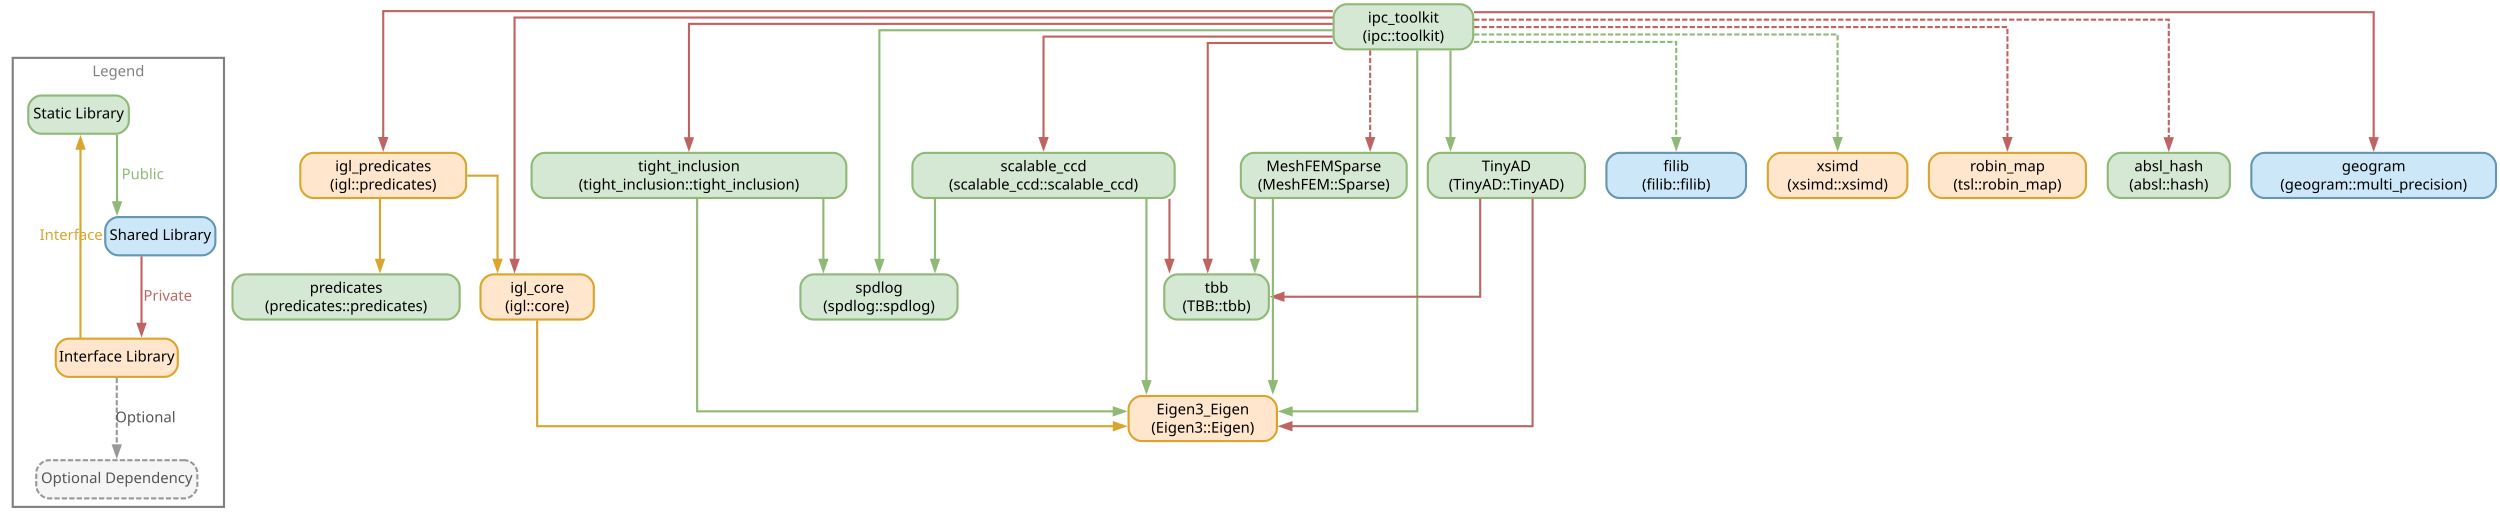
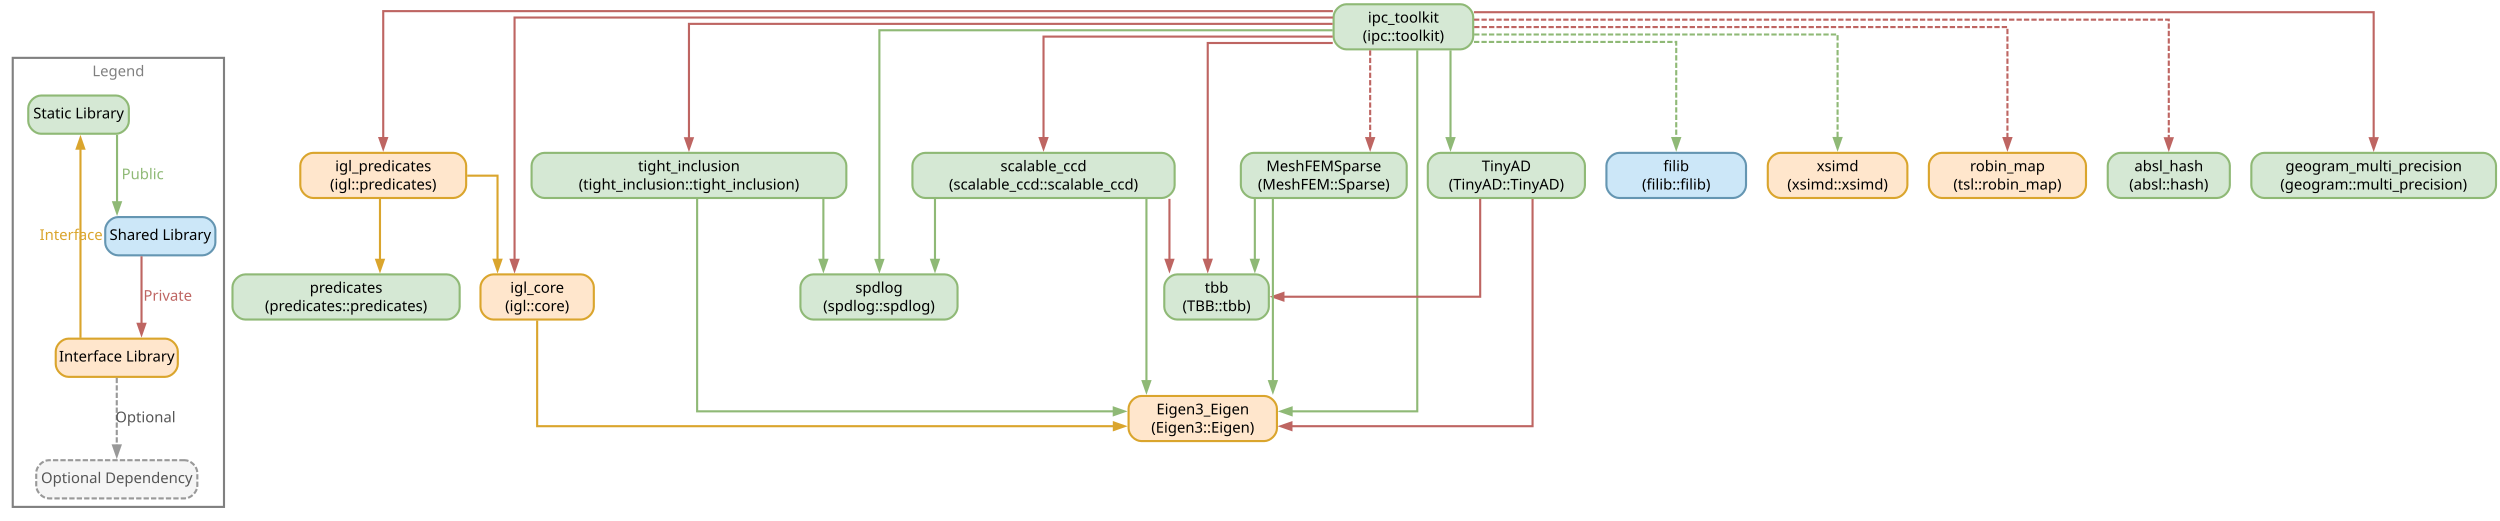
<svg xmlns="http://www.w3.org/2000/svg" width="2355pt" height="490pt" viewBox="0.00 0.00 2355.00 490.00">
  <g id="graph0" class="graph" transform="scale(1 1) rotate(0) translate(4 485.5)">
    <g id="clust1" class="cluster">
      <polygon fill="none" stroke="grey" stroke-width="2" points="8,-8 8,-431 207,-431 207,-8 8,-8" />
      <text xml:space="preserve" text-anchor="middle" x="107.5" y="-413.7" font-family="Avenir Medium" font-size="14.00" fill="grey">Legend</text>
    </g>
    <g id="node1" class="node">
      <path fill="#d5e8d4" stroke="#8fb976" stroke-width="2" d="M105.38,-395.5C105.38,-395.5 34.62,-395.5 34.62,-395.5 28.62,-395.5 22.62,-389.5 22.62,-383.5 22.62,-383.5 22.62,-371.5 22.62,-371.5 22.62,-365.5 28.62,-359.5 34.62,-359.5 34.62,-359.5 105.38,-359.5 105.38,-359.5 111.38,-359.5 117.38,-365.5 117.38,-371.5 117.38,-371.5 117.38,-383.5 117.38,-383.5 117.38,-389.5 111.38,-395.5 105.38,-395.5" />
      <text xml:space="preserve" text-anchor="middle" x="70" y="-373.95" font-family="Avenir Light" font-size="14.00">Static Library</text>
    </g>
    <g id="node2" class="node">
      <path fill="#cce7f8" stroke="#6596b2" stroke-width="2" d="M186.88,-281C186.88,-281 107.12,-281 107.12,-281 101.12,-281 95.12,-275 95.12,-269 95.12,-269 95.12,-257 95.12,-257 95.12,-251 101.12,-245 107.12,-245 107.12,-245 186.88,-245 186.88,-245 192.88,-245 198.88,-251 198.88,-257 198.88,-257 198.88,-269 198.88,-269 198.88,-275 192.88,-281 186.88,-281" />
      <text xml:space="preserve" text-anchor="middle" x="147" y="-259.45" font-family="Avenir Light" font-size="14.00">Shared Library</text>
    </g>
    <g id="edge1" class="edge">
      <path fill="none" stroke="#8fb976" stroke-width="2" d="M106.25,-358.59C106.25,-358.59 106.25,-294.96 106.25,-294.96" />
      <polygon fill="#8fb976" stroke="#8fb976" stroke-width="2" points="109.75,-294.96 106.25,-284.96 102.75,-294.96 109.75,-294.96" />
      <text xml:space="preserve" text-anchor="middle" x="130.38" y="-316.7" font-family="Avenir Light" font-size="14.00" fill="#8fb976">Public</text>
    </g>
    <g id="node3" class="node">
      <path fill="#ffe6cc" stroke="#daa52d" stroke-width="2" d="M151.5,-166.5C151.5,-166.5 60.5,-166.5 60.5,-166.5 54.5,-166.5 48.5,-160.5 48.5,-154.5 48.5,-154.5 48.5,-142.5 48.5,-142.5 48.5,-136.5 54.5,-130.5 60.5,-130.5 60.5,-130.5 151.5,-130.5 151.5,-130.5 157.5,-130.5 163.5,-136.5 163.5,-142.5 163.5,-142.5 163.5,-154.5 163.5,-154.5 163.5,-160.5 157.5,-166.5 151.5,-166.5" />
      <text xml:space="preserve" text-anchor="middle" x="106" y="-144.95" font-family="Avenir Light" font-size="14.00">Interface Library</text>
    </g>
    <g id="edge3" class="edge">
      <path fill="none" stroke="#be6562" stroke-width="2" d="M129.31,-244.09C129.31,-244.09 129.31,-180.46 129.31,-180.46" />
      <polygon fill="#be6562" stroke="#be6562" stroke-width="2" points="132.81,-180.46 129.31,-170.46 125.81,-180.46 132.81,-180.46" />
      <text xml:space="preserve" text-anchor="middle" x="154" y="-202.2" font-family="Avenir Light" font-size="14.00" fill="#be6562">Private</text>
    </g>
    <g id="edge2" class="edge">
      <path fill="none" stroke="#daa52d" stroke-width="2" d="M71.81,-167.24C71.81,-167.24 71.81,-345.47 71.81,-345.47" />
      <polygon fill="#daa52d" stroke="#daa52d" stroke-width="2" points="68.31,-345.47 71.81,-355.47 75.31,-345.47 68.31,-345.47" />
      <text xml:space="preserve" text-anchor="middle" x="63" y="-259.45" font-family="Avenir Light" font-size="14.00" fill="#daa52d">Interface</text>
    </g>
    <g id="node4" class="node">
      <path fill="#f5f5f5" stroke="#999999" stroke-width="2" stroke-dasharray="5,2" d="M169.88,-52C169.88,-52 42.12,-52 42.12,-52 36.12,-52 30.12,-46 30.12,-40 30.12,-40 30.12,-28 30.12,-28 30.12,-22 36.12,-16 42.12,-16 42.12,-16 169.88,-16 169.88,-16 175.88,-16 181.88,-22 181.88,-28 181.88,-28 181.88,-40 181.88,-40 181.88,-46 175.88,-52 169.88,-52" />
      <text xml:space="preserve" text-anchor="middle" x="106" y="-30.45" font-family="Avenir Light" font-size="14.00" fill="#555555">Optional Dependency</text>
    </g>
    <g id="edge4" class="edge">
      <path fill="none" stroke="#999999" stroke-width="2" stroke-dasharray="5,2" d="M106,-129.59C106,-129.59 106,-65.96 106,-65.96" />
      <polygon fill="#999999" stroke="#999999" stroke-width="2" points="109.5,-65.96 106,-55.96 102.5,-65.96 109.5,-65.96" />
      <text xml:space="preserve" text-anchor="middle" x="133" y="-87.7" font-family="Avenir Light" font-size="14.00" fill="#555555">Optional</text>
    </g>
    <g id="node5" class="node">
      <path fill="#d5e8d4" stroke="#8fb976" stroke-width="2" d="M1371.75,-481.5C1371.75,-481.5 1264.25,-481.5 1264.25,-481.5 1258.25,-481.5 1252.25,-475.5 1252.25,-469.5 1252.25,-469.5 1252.25,-451 1252.25,-451 1252.25,-445 1258.25,-439 1264.25,-439 1264.25,-439 1371.75,-439 1371.75,-439 1377.75,-439 1383.75,-445 1383.75,-451 1383.75,-451 1383.75,-469.5 1383.75,-469.5 1383.75,-475.5 1377.75,-481.5 1371.75,-481.5" />
      <text xml:space="preserve" text-anchor="middle" x="1318" y="-464.2" font-family="Menlo" font-size="14.00">ipc_toolkit</text>
      <text xml:space="preserve" text-anchor="middle" x="1318" y="-446.95" font-family="Menlo" font-size="14.00">(ipc::toolkit)</text>
    </g>
    <g id="node6" class="node">
      <path fill="#ffe6cc" stroke="#daa52d" stroke-width="2" d="M1186.88,-112.5C1186.88,-112.5 1071.12,-112.5 1071.12,-112.5 1065.12,-112.5 1059.12,-106.5 1059.12,-100.5 1059.12,-100.5 1059.12,-82 1059.12,-82 1059.12,-76 1065.12,-70 1071.12,-70 1071.12,-70 1186.88,-70 1186.88,-70 1192.88,-70 1198.88,-76 1198.88,-82 1198.88,-82 1198.88,-100.5 1198.88,-100.5 1198.88,-106.5 1192.88,-112.5 1186.88,-112.5" />
      <text xml:space="preserve" text-anchor="middle" x="1129" y="-95.2" font-family="Menlo" font-size="14.00">Eigen3_Eigen</text>
      <text xml:space="preserve" text-anchor="middle" x="1129" y="-77.95" font-family="Menlo" font-size="14.00">(Eigen3::Eigen)</text>
    </g>
    <g id="edge8" class="edge">
      <path fill="none" stroke="#8fb976" stroke-width="2" d="M1331.06,-438.13C1331.06,-359.49 1331.06,-98 1331.06,-98 1331.06,-98 1212.7,-98 1212.7,-98" />
      <polygon fill="#8fb976" stroke="#8fb976" stroke-width="2" points="1212.7,-94.5 1202.7,-98 1212.7,-101.5 1212.7,-94.5" />
    </g>
    <g id="node7" class="node">
      <path fill="#cce7f8" stroke="#6596b2" stroke-width="2" d="M1628.75,-341.5C1628.75,-341.5 1521.25,-341.5 1521.25,-341.5 1515.25,-341.5 1509.25,-335.5 1509.25,-329.5 1509.25,-329.5 1509.25,-311 1509.25,-311 1509.25,-305 1515.25,-299 1521.25,-299 1521.25,-299 1628.75,-299 1628.75,-299 1634.75,-299 1640.75,-305 1640.75,-311 1640.75,-311 1640.75,-329.5 1640.75,-329.5 1640.75,-335.5 1634.75,-341.5 1628.75,-341.5" />
      <text xml:space="preserve" text-anchor="middle" x="1575" y="-324.2" font-family="Menlo" font-size="14.00">filib</text>
      <text xml:space="preserve" text-anchor="middle" x="1575" y="-306.95" font-family="Menlo" font-size="14.00">(filib::filib)</text>
    </g>
    <g id="edge9" class="edge">
      <path fill="none" stroke="#8fb976" stroke-width="2" stroke-dasharray="5,2" d="M1384.52,-446C1460.67,-446 1575,-446 1575,-446 1575,-446 1575,-355.47 1575,-355.47" />
      <polygon fill="#8fb976" stroke="#8fb976" stroke-width="2" points="1578.5,-355.47 1575,-345.47 1571.5,-355.47 1578.5,-355.47" />
    </g>
    <g id="node8" class="node">
      <path fill="#ffe6cc" stroke="#daa52d" stroke-width="2" d="M543.38,-227C543.38,-227 460.62,-227 460.62,-227 454.62,-227 448.62,-221 448.62,-215 448.62,-215 448.62,-196.5 448.62,-196.5 448.62,-190.5 454.62,-184.5 460.62,-184.5 460.62,-184.5 543.38,-184.5 543.38,-184.5 549.38,-184.5 555.38,-190.5 555.38,-196.5 555.38,-196.5 555.38,-215 555.38,-215 555.38,-221 549.38,-227 543.38,-227" />
      <text xml:space="preserve" text-anchor="middle" x="502" y="-209.7" font-family="Menlo" font-size="14.00">igl_core</text>
      <text xml:space="preserve" text-anchor="middle" x="502" y="-192.45" font-family="Menlo" font-size="14.00">(igl::core)</text>
    </g>
    <g id="edge10" class="edge">
      <path fill="none" stroke="#be6562" stroke-width="2" d="M1251.6,-469C1053.56,-469 480.71,-469 480.71,-469 480.71,-469 480.71,-240.77 480.71,-240.77" />
      <polygon fill="#be6562" stroke="#be6562" stroke-width="2" points="484.21,-240.77 480.71,-230.77 477.21,-240.77 484.21,-240.77" />
    </g>
    <g id="node9" class="node">
      <path fill="#ffe6cc" stroke="#daa52d" stroke-width="2" d="M423.12,-341.5C423.12,-341.5 290.88,-341.5 290.88,-341.5 284.88,-341.5 278.88,-335.5 278.88,-329.5 278.88,-329.5 278.88,-311 278.88,-311 278.88,-305 284.88,-299 290.88,-299 290.88,-299 423.12,-299 423.12,-299 429.12,-299 435.12,-305 435.12,-311 435.12,-311 435.12,-329.5 435.12,-329.5 435.12,-335.5 429.12,-341.5 423.12,-341.5" />
      <text xml:space="preserve" text-anchor="middle" x="357" y="-324.2" font-family="Menlo" font-size="14.00">igl_predicates</text>
      <text xml:space="preserve" text-anchor="middle" x="357" y="-306.95" font-family="Menlo" font-size="14.00">(igl::predicates)</text>
    </g>
    <g id="edge11" class="edge">
      <path fill="none" stroke="#be6562" stroke-width="2" d="M1251.57,-475C1034.04,-475 357,-475 357,-475 357,-475 357,-355.45 357,-355.45" />
      <polygon fill="#be6562" stroke="#be6562" stroke-width="2" points="360.5,-355.45 357,-345.45 353.5,-355.45 360.5,-355.45" />
    </g>
    <g id="node11" class="node">
      <path fill="#ffe6cc" stroke="#daa52d" stroke-width="2" d="M1780.75,-341.5C1780.75,-341.5 1673.25,-341.5 1673.25,-341.5 1667.25,-341.5 1661.25,-335.5 1661.25,-329.5 1661.25,-329.5 1661.25,-311 1661.25,-311 1661.25,-305 1667.25,-299 1673.25,-299 1673.25,-299 1780.75,-299 1780.75,-299 1786.75,-299 1792.75,-305 1792.75,-311 1792.75,-311 1792.75,-329.5 1792.75,-329.5 1792.75,-335.5 1786.75,-341.5 1780.75,-341.5" />
      <text xml:space="preserve" text-anchor="middle" x="1727" y="-324.2" font-family="Menlo" font-size="14.00">xsimd</text>
      <text xml:space="preserve" text-anchor="middle" x="1727" y="-306.95" font-family="Menlo" font-size="14.00">(xsimd::xsimd)</text>
    </g>
    <g id="edge12" class="edge">
      <path fill="none" stroke="#8fb976" stroke-width="2" stroke-dasharray="5,2" d="M1384.62,-453C1500.52,-453 1727,-453 1727,-453 1727,-453 1727,-355.5 1727,-355.5" />
      <polygon fill="#8fb976" stroke="#8fb976" stroke-width="2" points="1730.5,-355.5 1727,-345.5 1723.5,-355.5 1730.5,-355.5" />
    </g>
    <g id="node12" class="node">
      <path fill="#ffe6cc" stroke="#daa52d" stroke-width="2" d="M1949,-341.5C1949,-341.5 1825,-341.5 1825,-341.5 1819,-341.5 1813,-335.5 1813,-329.5 1813,-329.5 1813,-311 1813,-311 1813,-305 1819,-299 1825,-299 1825,-299 1949,-299 1949,-299 1955,-299 1961,-305 1961,-311 1961,-311 1961,-329.5 1961,-329.5 1961,-335.5 1955,-341.5 1949,-341.5" />
      <text xml:space="preserve" text-anchor="middle" x="1887" y="-324.2" font-family="Menlo" font-size="14.00">robin_map</text>
      <text xml:space="preserve" text-anchor="middle" x="1887" y="-306.95" font-family="Menlo" font-size="14.00">(tsl::robin_map)</text>
    </g>
    <g id="edge13" class="edge">
      <path fill="none" stroke="#be6562" stroke-width="2" stroke-dasharray="5,2" d="M1384.66,-460C1534.92,-460 1887,-460 1887,-460 1887,-460 1887,-355.42 1887,-355.42" />
      <polygon fill="#be6562" stroke="#be6562" stroke-width="2" points="1890.5,-355.42 1887,-345.42 1883.5,-355.42 1890.5,-355.42" />
    </g>
    <g id="node13" class="node">
      <path fill="#d5e8d4" stroke="#8fb976" stroke-width="2" d="M1090.5,-341.5C1090.5,-341.5 867.5,-341.5 867.5,-341.5 861.5,-341.5 855.5,-335.5 855.5,-329.5 855.5,-329.5 855.5,-311 855.5,-311 855.5,-305 861.5,-299 867.5,-299 867.5,-299 1090.5,-299 1090.5,-299 1096.5,-299 1102.5,-305 1102.5,-311 1102.5,-311 1102.5,-329.5 1102.5,-329.5 1102.5,-335.5 1096.5,-341.5 1090.5,-341.5" />
      <text xml:space="preserve" text-anchor="middle" x="979" y="-324.2" font-family="Menlo" font-size="14.00">scalable_ccd</text>
      <text xml:space="preserve" text-anchor="middle" x="979" y="-306.95" font-family="Menlo" font-size="14.00">(scalable_ccd::scalable_ccd)</text>
    </g>
    <g id="edge17" class="edge">
      <path fill="none" stroke="#be6562" stroke-width="2" d="M1251.43,-451C1152.7,-451 979,-451 979,-451 979,-451 979,-355.46 979,-355.46" />
      <polygon fill="#be6562" stroke="#be6562" stroke-width="2" points="982.5,-355.46 979,-345.46 975.5,-355.46 982.5,-355.46" />
    </g>
    <g id="node14" class="node">
      <path fill="#d5e8d4" stroke="#8fb976" stroke-width="2" d="M886,-227C886,-227 762,-227 762,-227 756,-227 750,-221 750,-215 750,-215 750,-196.5 750,-196.5 750,-190.5 756,-184.5 762,-184.5 762,-184.5 886,-184.5 886,-184.5 892,-184.5 898,-190.5 898,-196.5 898,-196.5 898,-215 898,-215 898,-221 892,-227 886,-227" />
      <text xml:space="preserve" text-anchor="middle" x="824" y="-209.7" font-family="Menlo" font-size="14.00">spdlog</text>
      <text xml:space="preserve" text-anchor="middle" x="824" y="-192.45" font-family="Menlo" font-size="14.00">(spdlog::spdlog)</text>
    </g>
    <g id="edge18" class="edge">
      <path fill="none" stroke="#8fb976" stroke-width="2" d="M1251.43,-457C1116.69,-457 824.38,-457 824.38,-457 824.38,-457 824.38,-240.63 824.38,-240.63" />
      <polygon fill="#8fb976" stroke="#8fb976" stroke-width="2" points="827.88,-240.63 824.38,-230.63 820.88,-240.63 827.88,-240.63" />
    </g>
    <g id="node15" class="node">
      <path fill="#d5e8d4" stroke="#8fb976" stroke-width="2" d="M1179.25,-227C1179.25,-227 1104.75,-227 1104.75,-227 1098.75,-227 1092.75,-221 1092.75,-215 1092.75,-215 1092.75,-196.5 1092.75,-196.5 1092.75,-190.5 1098.75,-184.5 1104.75,-184.5 1104.75,-184.5 1179.25,-184.5 1179.25,-184.5 1185.25,-184.5 1191.25,-190.5 1191.25,-196.5 1191.25,-196.5 1191.25,-215 1191.25,-215 1191.25,-221 1185.25,-227 1179.25,-227" />
      <text xml:space="preserve" text-anchor="middle" x="1142" y="-209.7" font-family="Menlo" font-size="14.00">tbb</text>
      <text xml:space="preserve" text-anchor="middle" x="1142" y="-192.45" font-family="Menlo" font-size="14.00">(TBB::tbb)</text>
    </g>
    <g id="edge19" class="edge">
      <path fill="none" stroke="#be6562" stroke-width="2" d="M1251.46,-445C1198.66,-445 1133.69,-445 1133.69,-445 1133.69,-445 1133.69,-240.86 1133.69,-240.86" />
      <polygon fill="#be6562" stroke="#be6562" stroke-width="2" points="1137.19,-240.86 1133.69,-230.86 1130.19,-240.86 1137.19,-240.86" />
    </g>
    <g id="node16" class="node">
      <path fill="#d5e8d4" stroke="#8fb976" stroke-width="2" d="M781.25,-341.5C781.25,-341.5 508.75,-341.5 508.75,-341.5 502.75,-341.5 496.75,-335.5 496.75,-329.5 496.75,-329.5 496.75,-311 496.75,-311 496.75,-305 502.75,-299 508.75,-299 508.75,-299 781.25,-299 781.25,-299 787.25,-299 793.25,-305 793.25,-311 793.25,-311 793.25,-329.5 793.25,-329.5 793.25,-335.5 787.25,-341.5 781.25,-341.5" />
      <text xml:space="preserve" text-anchor="middle" x="645" y="-324.2" font-family="Menlo" font-size="14.00">tight_inclusion</text>
      <text xml:space="preserve" text-anchor="middle" x="645" y="-306.95" font-family="Menlo" font-size="14.00">(tight_inclusion::tight_inclusion)</text>
    </g>
    <g id="edge22" class="edge">
      <path fill="none" stroke="#be6562" stroke-width="2" d="M1251.32,-463C1081.31,-463 645,-463 645,-463 645,-463 645,-355.27 645,-355.27" />
      <polygon fill="#be6562" stroke="#be6562" stroke-width="2" points="648.5,-355.27 645,-345.27 641.5,-355.27 648.5,-355.27" />
    </g>
    <g id="node17" class="node">
      <path fill="#d5e8d4" stroke="#8fb976" stroke-width="2" d="M2084.5,-341.5C2084.5,-341.5 1993.5,-341.5 1993.5,-341.5 1987.5,-341.5 1981.5,-335.5 1981.5,-329.5 1981.5,-329.5 1981.5,-311 1981.5,-311 1981.5,-305 1987.5,-299 1993.5,-299 1993.5,-299 2084.5,-299 2084.5,-299 2090.5,-299 2096.5,-305 2096.5,-311 2096.5,-311 2096.5,-329.5 2096.5,-329.5 2096.5,-335.5 2090.5,-341.5 2084.5,-341.5" />
      <text xml:space="preserve" text-anchor="middle" x="2039" y="-324.2" font-family="Menlo" font-size="14.00">absl_hash</text>
      <text xml:space="preserve" text-anchor="middle" x="2039" y="-306.95" font-family="Menlo" font-size="14.00">(absl::hash)</text>
    </g>
    <g id="edge23" class="edge">
      <path fill="none" stroke="#be6562" stroke-width="2" stroke-dasharray="5,2" d="M1384.54,-467C1563.03,-467 2039,-467 2039,-467 2039,-467 2039,-355.25 2039,-355.25" />
      <polygon fill="#be6562" stroke="#be6562" stroke-width="2" points="2042.5,-355.25 2039,-345.25 2035.5,-355.25 2042.5,-355.25" />
    </g>
    <g id="node18" class="node">
      <path fill="#d5e8d4" stroke="#8fb976" stroke-width="2" d="M1477,-341.5C1477,-341.5 1353,-341.5 1353,-341.5 1347,-341.5 1341,-335.5 1341,-329.5 1341,-329.5 1341,-311 1341,-311 1341,-305 1347,-299 1353,-299 1353,-299 1477,-299 1477,-299 1483,-299 1489,-305 1489,-311 1489,-311 1489,-329.5 1489,-329.5 1489,-335.5 1483,-341.5 1477,-341.5" />
      <text xml:space="preserve" text-anchor="middle" x="1415" y="-324.2" font-family="Menlo" font-size="14.00">TinyAD</text>
      <text xml:space="preserve" text-anchor="middle" x="1415" y="-306.95" font-family="Menlo" font-size="14.00">(TinyAD::TinyAD)</text>
    </g>
    <g id="edge24" class="edge">
      <path fill="none" stroke="#8fb976" stroke-width="2" d="M1362.38,-438.07C1362.38,-438.07 1362.38,-355.36 1362.38,-355.36" />
      <polygon fill="#8fb976" stroke="#8fb976" stroke-width="2" points="1365.88,-355.36 1362.38,-345.36 1358.88,-355.36 1365.88,-355.36" />
    </g>
    <g id="node19" class="node">
      <path fill="#d5e8d4" stroke="#8fb976" stroke-width="2" d="M1309.12,-341.5C1309.12,-341.5 1176.88,-341.5 1176.88,-341.5 1170.88,-341.5 1164.88,-335.5 1164.88,-329.5 1164.88,-329.5 1164.88,-311 1164.88,-311 1164.88,-305 1170.88,-299 1176.88,-299 1176.88,-299 1309.12,-299 1309.12,-299 1315.12,-299 1321.12,-305 1321.12,-311 1321.12,-311 1321.12,-329.5 1321.12,-329.5 1321.12,-335.5 1315.12,-341.5 1309.12,-341.5" />
      <text xml:space="preserve" text-anchor="middle" x="1243" y="-324.2" font-family="Menlo" font-size="14.00">MeshFEMSparse</text>
      <text xml:space="preserve" text-anchor="middle" x="1243" y="-306.95" font-family="Menlo" font-size="14.00">(MeshFEM::Sparse)</text>
    </g>
    <g id="edge27" class="edge">
      <path fill="none" stroke="#be6562" stroke-width="2" stroke-dasharray="5,2" d="M1286.69,-438.07C1286.69,-438.07 1286.69,-355.36 1286.69,-355.36" />
      <polygon fill="#be6562" stroke="#be6562" stroke-width="2" points="1290.19,-355.36 1286.69,-345.36 1283.19,-355.36 1290.19,-355.36" />
    </g>
    <g id="node20" class="node">
-       <path fill="#cce7f8" stroke="#6596b2" stroke-width="2" d="M2335.25,-341.5C2335.25,-341.5 2128.75,-341.5 2128.75,-341.5 2122.75,-341.5 2116.75,-335.5 2116.75,-329.5 2116.75,-329.5 2116.75,-311 2116.75,-311 2116.75,-305 2122.75,-299 2128.75,-299 2128.75,-299 2335.25,-299 2335.25,-299 2341.25,-299 2347.25,-305 2347.25,-311 2347.25,-311 2347.25,-329.5 2347.25,-329.5 2347.25,-335.5 2341.25,-341.5 2335.25,-341.5" />
-       <text xml:space="preserve" text-anchor="middle" x="2232" y="-324.2" font-family="Menlo" font-size="14.00">geogram</text>
+       <path fill="#d5e8d4" stroke="#8fb976" stroke-width="2" d="M2335.25,-341.5C2335.25,-341.5 2128.75,-341.5 2128.75,-341.5 2122.75,-341.5 2116.75,-335.5 2116.75,-329.5 2116.75,-329.5 2116.75,-311 2116.75,-311 2116.75,-305 2122.75,-299 2128.75,-299 2128.75,-299 2335.25,-299 2335.25,-299 2341.25,-299 2347.25,-305 2347.25,-311 2347.25,-311 2347.25,-329.5 2347.25,-329.5 2347.25,-335.5 2341.25,-341.5 2335.25,-341.5" />
+       <text xml:space="preserve" text-anchor="middle" x="2232" y="-324.2" font-family="Menlo" font-size="14.00">geogram_multi_precision</text>
      <text xml:space="preserve" text-anchor="middle" x="2232" y="-306.95" font-family="Menlo" font-size="14.00">(geogram::multi_precision)</text>
    </g>
    <g id="edge30" class="edge">
      <path fill="none" stroke="#be6562" stroke-width="2" d="M1384.47,-474C1594.8,-474 2232,-474 2232,-474 2232,-474 2232,-355.31 2232,-355.31" />
      <polygon fill="#be6562" stroke="#be6562" stroke-width="2" points="2235.5,-355.31 2232,-345.31 2228.5,-355.31 2235.5,-355.31" />
    </g>
    <g id="edge5" class="edge">
      <path fill="none" stroke="#daa52d" stroke-width="2" d="M502,-183.7C502,-148.62 502,-84 502,-84 502,-84 1045.27,-84 1045.27,-84" />
      <polygon fill="#daa52d" stroke="#daa52d" stroke-width="2" points="1045.27,-87.5 1055.27,-84 1045.27,-80.5 1045.27,-87.5" />
    </g>
    <g id="edge6" class="edge">
      <path fill="none" stroke="#daa52d" stroke-width="2" d="M436.1,-320C452.37,-320 464.67,-320 464.67,-320 464.67,-320 464.67,-240.81 464.67,-240.81" />
      <polygon fill="#daa52d" stroke="#daa52d" stroke-width="2" points="468.17,-240.81 464.67,-230.81 461.17,-240.81 468.17,-240.81" />
    </g>
    <g id="node10" class="node">
      <path fill="#d5e8d4" stroke="#8fb976" stroke-width="2" d="M417,-227C417,-227 227,-227 227,-227 221,-227 215,-221 215,-215 215,-215 215,-196.5 215,-196.5 215,-190.5 221,-184.5 227,-184.5 227,-184.5 417,-184.5 417,-184.5 423,-184.5 429,-190.5 429,-196.5 429,-196.5 429,-215 429,-215 429,-221 423,-227 417,-227" />
      <text xml:space="preserve" text-anchor="middle" x="322" y="-209.7" font-family="Menlo" font-size="14.00">predicates</text>
      <text xml:space="preserve" text-anchor="middle" x="322" y="-192.45" font-family="Menlo" font-size="14.00">(predicates::predicates)</text>
    </g>
    <g id="edge7" class="edge">
      <path fill="none" stroke="#daa52d" stroke-width="2" d="M353.94,-298.17C353.94,-298.17 353.94,-240.79 353.94,-240.79" />
      <polygon fill="#daa52d" stroke="#daa52d" stroke-width="2" points="357.44,-240.79 353.94,-230.79 350.44,-240.79 357.44,-240.79" />
    </g>
    <g id="edge14" class="edge">
      <path fill="none" stroke="#8fb976" stroke-width="2" d="M1075.94,-298.29C1075.94,-298.29 1075.94,-126.5 1075.94,-126.5" />
      <polygon fill="#8fb976" stroke="#8fb976" stroke-width="2" points="1079.44,-126.5 1075.94,-116.5 1072.44,-126.5 1079.44,-126.5" />
    </g>
    <g id="edge15" class="edge">
      <path fill="none" stroke="#8fb976" stroke-width="2" d="M876.75,-298.17C876.75,-298.17 876.75,-240.79 876.75,-240.79" />
      <polygon fill="#8fb976" stroke="#8fb976" stroke-width="2" points="880.25,-240.79 876.75,-230.79 873.25,-240.79 880.25,-240.79" />
    </g>
    <g id="edge16" class="edge">
      <path fill="none" stroke="#be6562" stroke-width="2" d="M1097.62,-298.17C1097.62,-298.17 1097.62,-240.79 1097.62,-240.79" />
      <polygon fill="#be6562" stroke="#be6562" stroke-width="2" points="1101.13,-240.79 1097.63,-230.79 1094.13,-240.79 1101.13,-240.79" />
    </g>
    <g id="edge20" class="edge">
      <path fill="none" stroke="#8fb976" stroke-width="2" d="M652.69,-298.13C652.69,-241.91 652.69,-98 652.69,-98 652.69,-98 1045.18,-98 1045.18,-98" />
      <polygon fill="#8fb976" stroke="#8fb976" stroke-width="2" points="1045.18,-101.5 1055.18,-98 1045.18,-94.5 1045.18,-101.5" />
    </g>
    <g id="edge21" class="edge">
      <path fill="none" stroke="#8fb976" stroke-width="2" d="M771.62,-298.17C771.62,-298.17 771.62,-240.79 771.62,-240.79" />
      <polygon fill="#8fb976" stroke="#8fb976" stroke-width="2" points="775.13,-240.79 771.63,-230.79 768.13,-240.79 775.13,-240.79" />
    </g>
    <g id="edge25" class="edge">
      <path fill="none" stroke="#be6562" stroke-width="2" d="M1439.67,-298.02C1439.67,-239.21 1439.67,-84 1439.67,-84 1439.67,-84 1212.52,-84 1212.52,-84" />
      <polygon fill="#be6562" stroke="#be6562" stroke-width="2" points="1212.52,-80.5 1202.52,-84 1212.52,-87.5 1212.52,-80.5" />
    </g>
    <g id="edge26" class="edge">
      <path fill="none" stroke="#be6562" stroke-width="2" d="M1390.33,-298.22C1390.33,-265.02 1390.33,-206 1390.33,-206 1390.33,-206 1204.98,-206 1204.98,-206" />
      <polygon fill="#be6562" stroke="#be6562" stroke-width="2" points="1204.98,-202.5 1194.98,-206 1204.98,-209.5 1204.98,-202.5" />
    </g>
    <g id="edge28" class="edge">
      <path fill="none" stroke="#8fb976" stroke-width="2" d="M1195.06,-298.29C1195.06,-298.29 1195.06,-126.5 1195.06,-126.5" />
      <polygon fill="#8fb976" stroke="#8fb976" stroke-width="2" points="1198.56,-126.5 1195.06,-116.5 1191.56,-126.5 1198.56,-126.5" />
    </g>
    <g id="edge29" class="edge">
      <path fill="none" stroke="#8fb976" stroke-width="2" d="M1178.06,-298.17C1178.06,-298.17 1178.06,-240.79 1178.06,-240.79" />
      <polygon fill="#8fb976" stroke="#8fb976" stroke-width="2" points="1181.56,-240.79 1178.06,-230.79 1174.56,-240.79 1181.56,-240.79" />
    </g>
  </g>
</svg>
